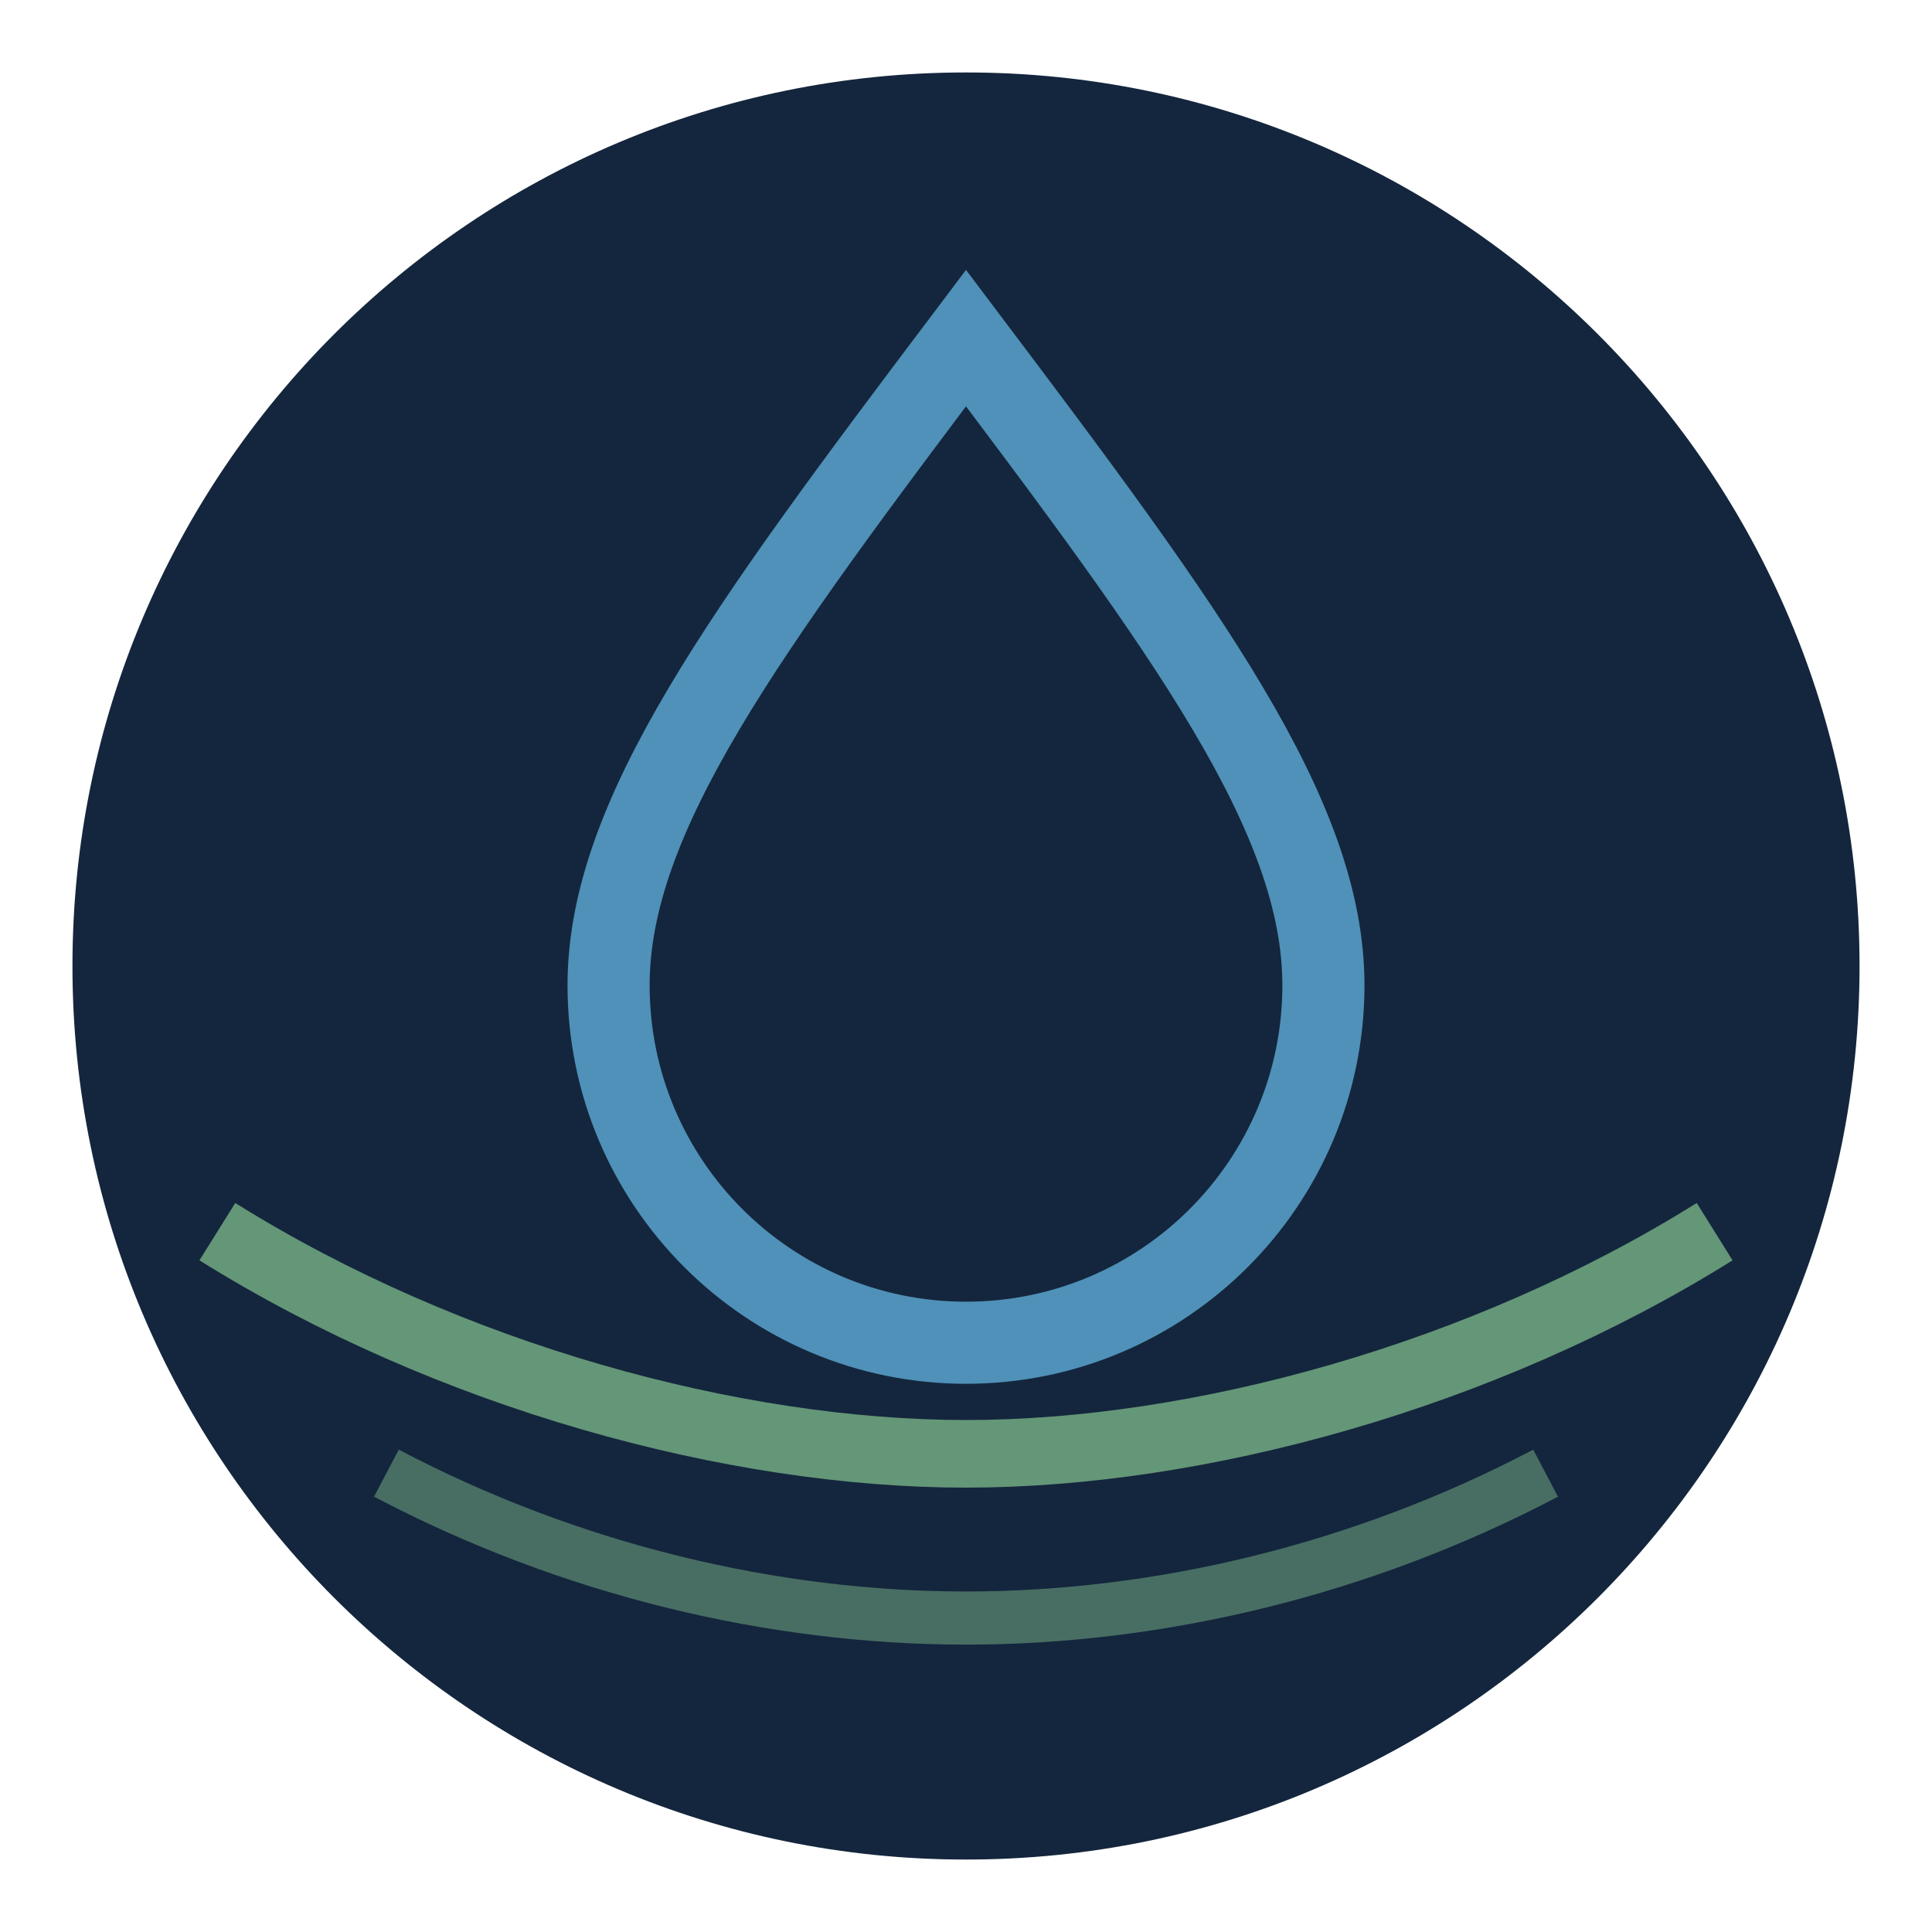
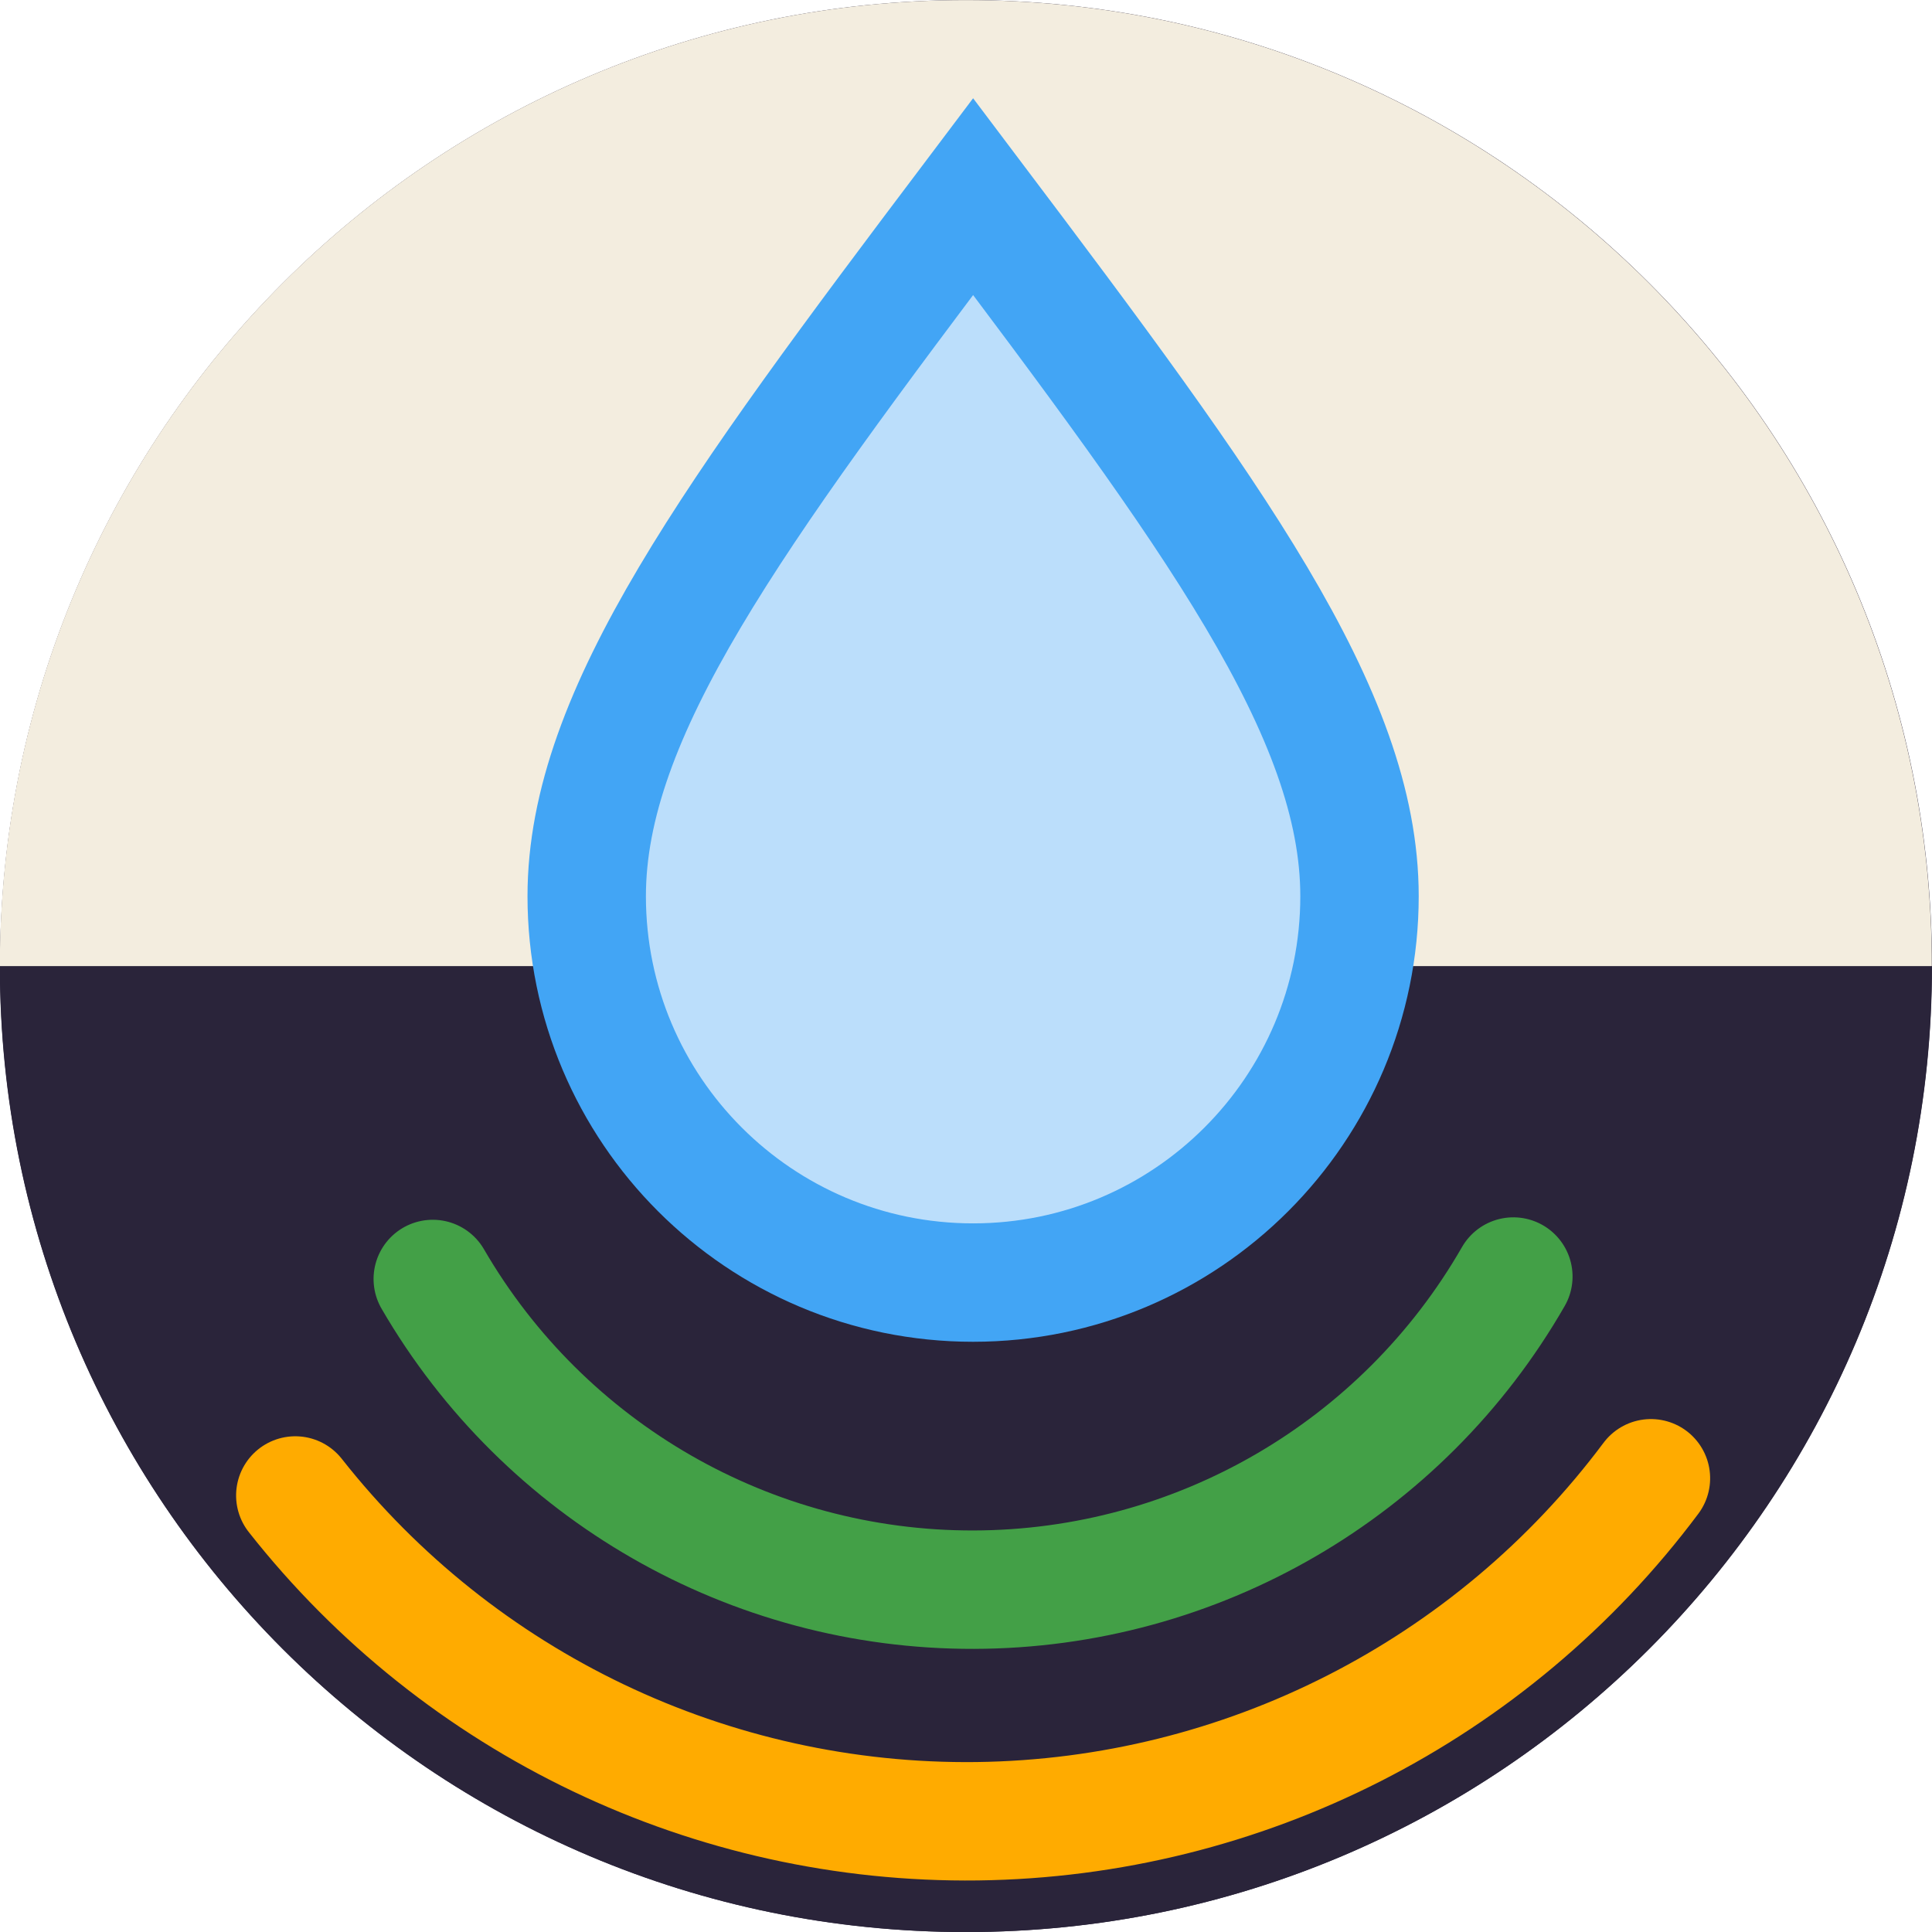
- <svg xmlns="http://www.w3.org/2000/svg" viewBox="0 0 40 40" width="40" height="40">
-   <circle cx="20" cy="20" r="18.5" fill="#14263D" />
-   <path d="M20 7c4.6 6.1 7.4 9.9 7.4 13.4A7.4 7.4 0 0 1 20 27.8a7.4 7.4 0 0 1-7.4-7.4C12.6 16.9 15.4 13.1 20 7z" fill="none" stroke="#4F91B8" stroke-width="1.7" />
-   <path d="M4.5 25.5c4.8 3 10.7 4.6 15.5 4.6s10.7-1.6 15.5-4.6" fill="none" stroke="#72A982" stroke-width="1.4" opacity="0.85" />
-   <path d="M8 30.5c3.8 2 8 3 12 3s8.2-1 12-3" fill="none" stroke="#72A982" stroke-width="1.1" opacity="0.55" />
+ <svg xmlns="http://www.w3.org/2000/svg" width="9.79mm" height="9.79mm" viewBox="0 0 9.79 9.79" version="1.1" id="svg1" xml:space="preserve">
+   <defs id="defs1">
+     <style id="style1">.cls-1{fill:none;stroke:#020202;stroke-miterlimit:10;stroke-width:1.73px;}</style>
+   </defs>
+   <g id="layer1" transform="translate(-1557.605,-99.20483)">
+     <g id="g19">
+       <circle cx="1562.5" cy="104.1" r="4.895" fill="#14263d" id="circle14" style="fill:#2a243a;fill-opacity:1;stroke-width:0.265" />
+       <g id="g17" transform="rotate(90,1567.367,111.9412)">
+         <path id="circle10" style="fill:#2a243a;fill-opacity:1;stroke-width:0.265" d="m 1559.526,111.914 v 9.79 a 4.895,4.895 0 0 0 4.895,-4.895 4.895,4.895 0 0 0 -4.895,-4.895 z" />
+         <path id="path14" style="fill:#f3eddf;fill-opacity:1;stroke-width:0.265" d="m 1559.526,111.914 v 9.79 a 4.895,4.895 0 0 1 -4.895,-4.895 4.895,4.895 0 0 1 4.895,-4.895 z" />
+       </g>
+       <path d="m 1562.536,100.201 c 1.217,1.614 1.958,2.619 1.958,3.545 a 1.958,1.958 0 0 1 -1.958,1.958 1.958,1.958 0 0 1 -1.958,-1.958 c 0,-0.926 0.741,-1.931 1.958,-3.545 z" fill="none" stroke="#4f91b8" stroke-width="1.7" id="path15" style="fill:#bbdefb;fill-opacity:1;stroke:#42a5f5;stroke-width:0.6;stroke-dasharray:none" />
+       <path fill="#14263d" id="path16" style="fill:none;fill-opacity:1;stroke:#43a047;stroke-width:0.6;stroke-linecap:round;stroke-dasharray:none" d="m 1409.934,-687.993 a 3.161,3.161 0 0 1 -1.581,2.738 3.161,3.161 0 0 1 -3.161,0" transform="rotate(29.87282)" />
+       <path fill="#14263d" id="path17" style="fill:none;fill-opacity:1;stroke:#ffab00;stroke-width:0.6;stroke-linecap:round;stroke-dasharray:none" d="m 1493.835,-481.773 a 4.33,4.33 0 0 1 -2.525,2.88 4.33,4.33 0 0 1 -3.822,-0.251" transform="rotate(21.77266)" />
+     </g>
+   </g>
</svg>
